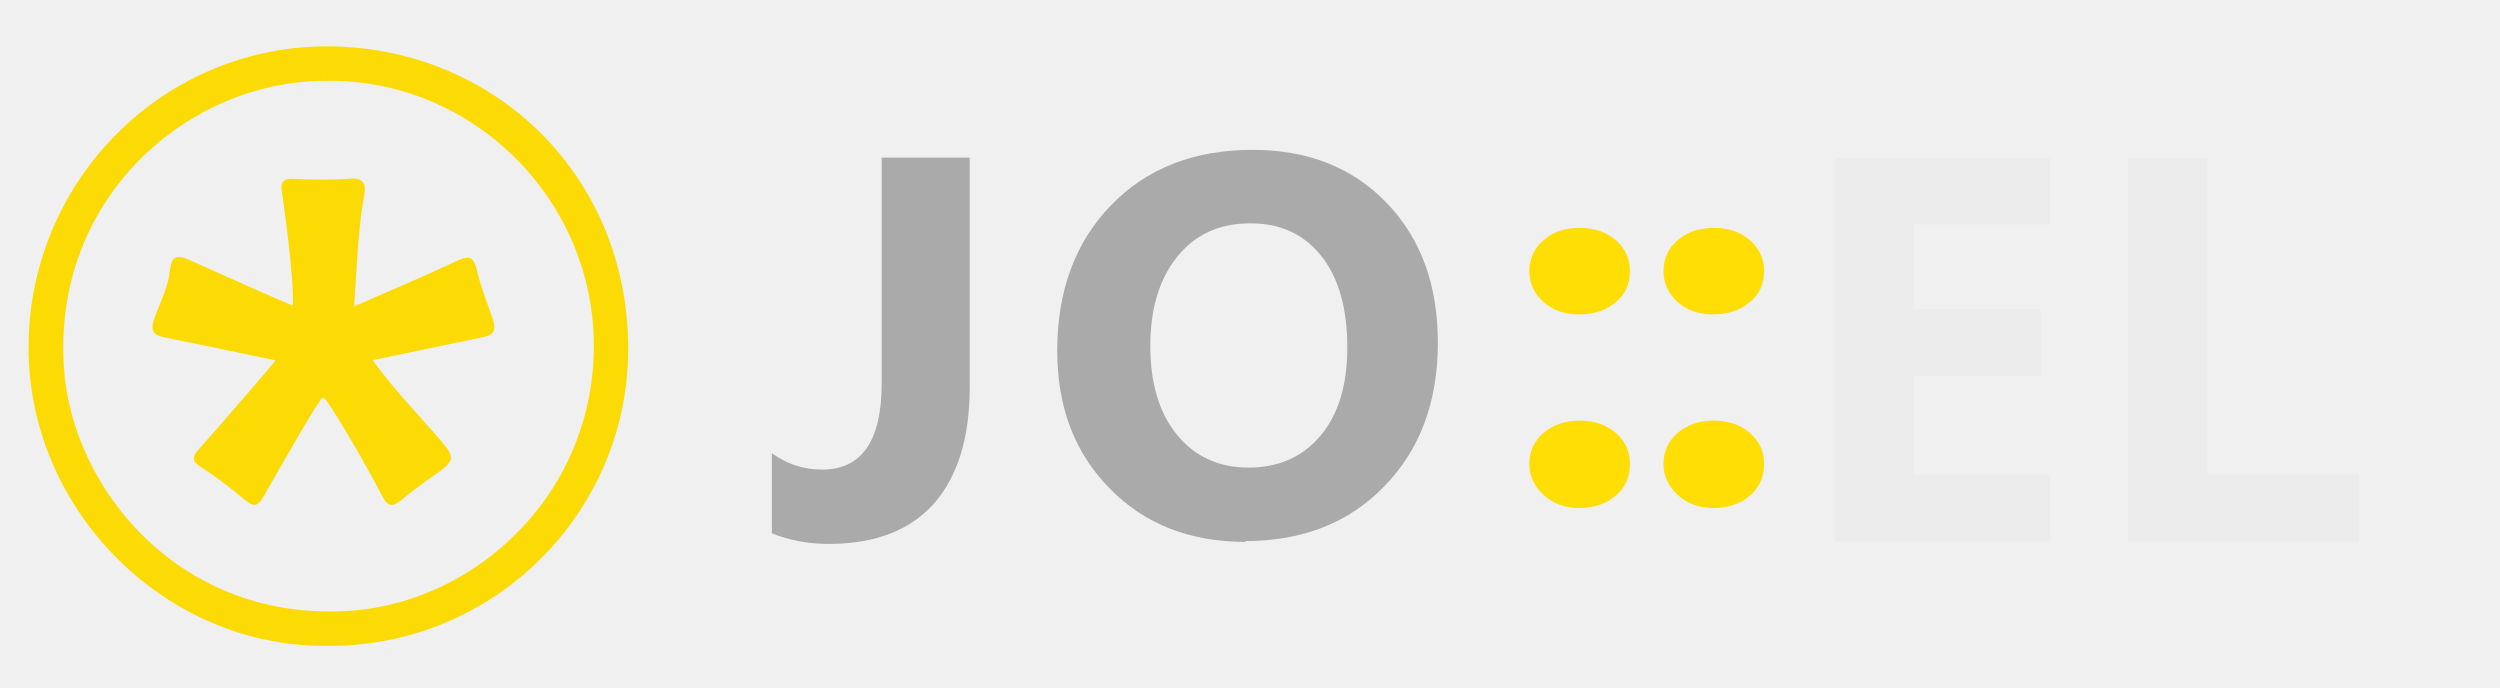
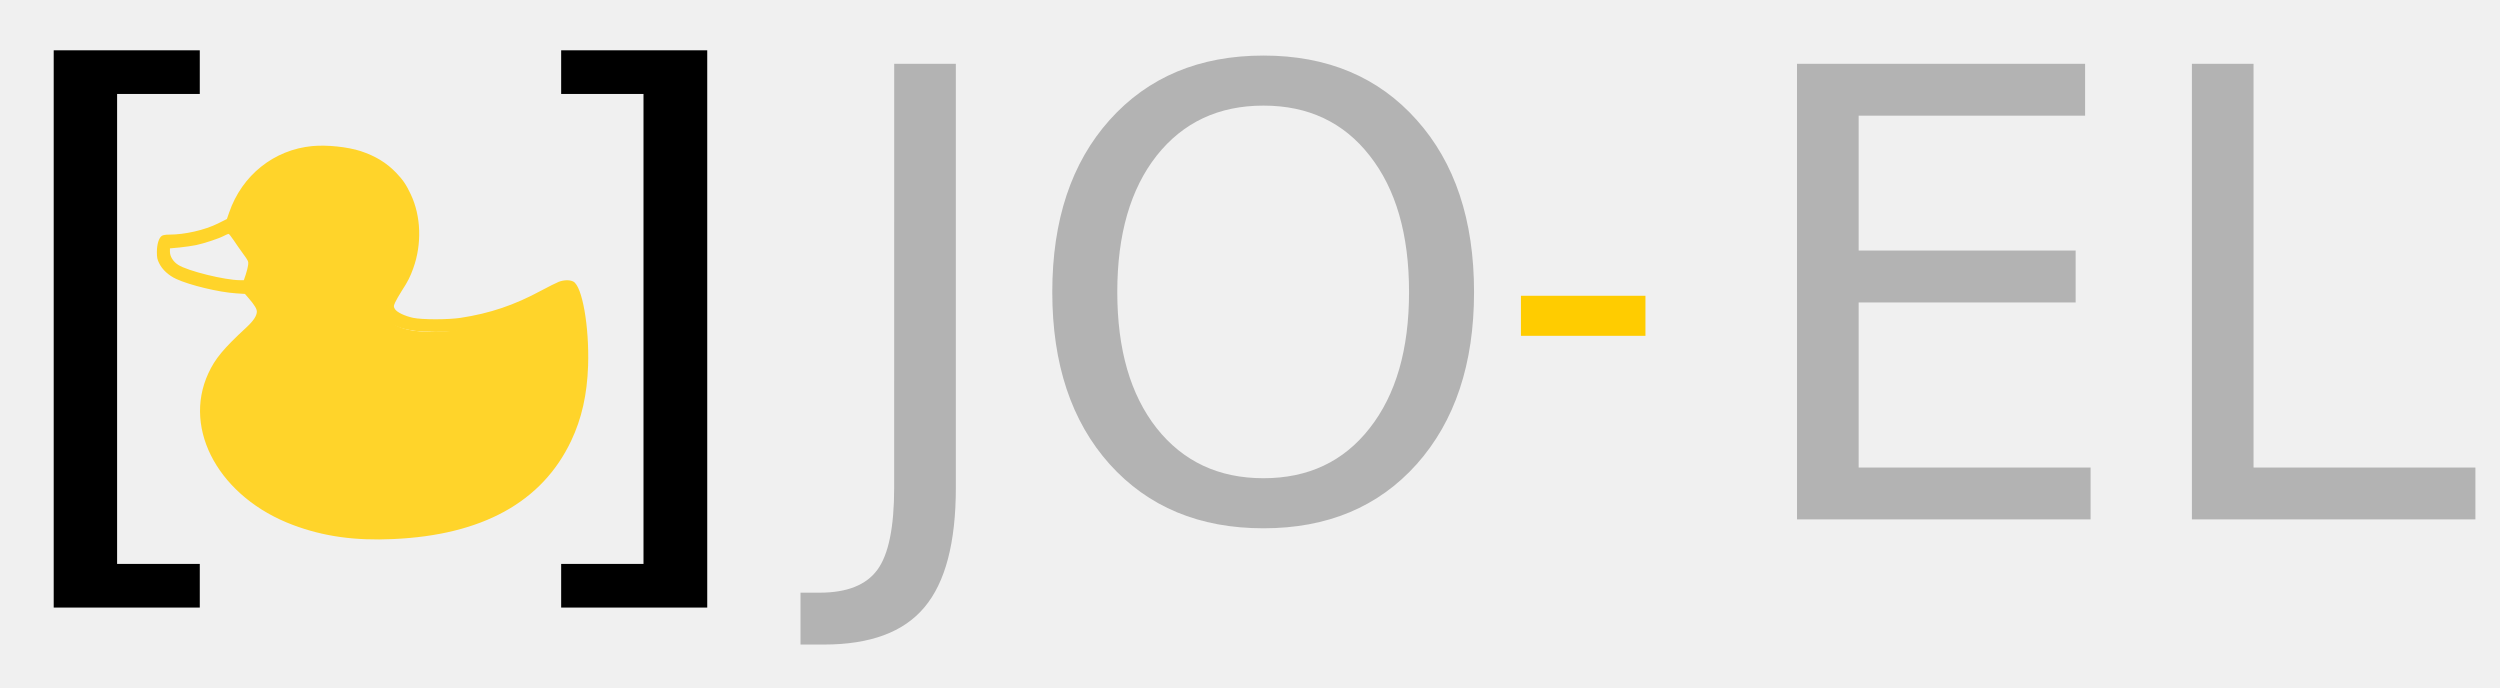
<svg xmlns="http://www.w3.org/2000/svg" width="160" height="44" version="1.1" id="svg24">
  <defs id="defs28" />
-   <g transform="matrix(.08265 0 0 -.0827 -18.736 55.375)" id="g6">
-     <path fill="#FCDB05" stroke="#FCDB05" stroke-width="10" d="M477.898 612.007c-107.844-.25-215.89-92.284-206.703-227.507 6.614-97.33 93.848-202.26 227.87-192.475 101.47 7.41 194.44 95.456 192.42 213.653-1.96 114.6-97.744 208.65-213.587 206.33m3.533-437.256c-123.62-2.002-228.5 102.77-227.64 227.46.87 125.882 103.18 228.238 229.38 226.488 124.6-1.727 225.85-98.733 224.96-230.748-.82-122.186-101.1-223.51-226.69-223.2" id="path2" />
-     <path fill="#fcdb05" d="M515.264 390.9c14.44-20.215 31.333-37.793 47.34-56.057 18.196-20.76 18.438-20.43-3.845-36.05-7.16-5.014-14.16-10.288-20.88-15.868-6.27-5.203-10.51-6.375-15.06 2.458-12.79 24.824-43.17 77.232-46.028 76.716-2.73-.5-32.438-53.09-46.36-77.37-4.567-7.97-8.044-6.92-14.116-1.95-10.807 8.84-21.825 17.57-33.59 25.03-7.504 4.75-7.585 8.08-2.073 14.2 18.23 20.26 57.116 65.45 59.423 68.69-28.8 5.974-56.39 11.873-84.065 17.355-10.37 2.055-13.786 4.4-9.2 16.78 4.32 11.65 10.353 23.38 11.56 36.02 1.067 11.187 6.41 11.39 14.473 7.76 24.793-11.16 77.644-34.635 80.63-35.575 1.073 21.123-7.233 79.865-8.628 88.975-1.027 6.686 1.18 9.43 8.496 9.157 14.638-.545 29.38-1.074 43.94.132 11.26.932 13.05-4.163 11.42-12.94-5.17-27.87-5.52-56.143-7.755-85.808 25.865 11.322 51.147 21.774 75.85 33.45 14 6.613 16.357 6.306 19.824-7.96 2.892-11.905 7.53-23.366 11.466-34.877 4.11-12.01-1.486-13.28-9.816-15.007-27.35-5.66-54.684-11.38-83.012-17.28" id="path4" />
+   <g aria-label="JO" id="text870" style="font-style:normal;font-variant:normal;font-weight:normal;font-stretch:normal;font-size:40px;line-height:1.25;font-family:'Miriam CLM';-inkscape-font-specification:'Miriam CLM';letter-spacing:0px;word-spacing:0px;fill:#000000;fill-opacity:1;stroke:none;stroke-width:1">
+     <path d="m 57.229,4.083 h 3.945 v 27.129 q 0,5.273 -2.012,7.656 -1.992,2.383 -6.426,2.383 h -1.504 v -3.32 h 1.23 q 2.617,0 3.691,-1.465 1.074,-1.465 1.074,-5.254 z" style="font-style:normal;font-variant:normal;font-weight:normal;font-stretch:normal;font-family:'Miriam CLM';-inkscape-font-specification:'Miriam CLM';fill:#b3b3b3;stroke-width:1" id="path856" />
+     <path d="m 80.862,6.759 q -4.297,0 -6.836,3.203 -2.52,3.203 -2.52,8.73 0,5.508 2.52,8.711 2.539,3.203 6.836,3.203 4.297,0 6.797,-3.203 2.52,-3.203 2.52,-8.711 0,-5.527 -2.52,-8.73 -2.5,-3.203 -6.797,-3.203 z m 0,-3.203 q 6.133,0 9.805,4.121 3.672,4.102 3.672,11.016 0,6.895 -3.672,11.016 -3.672,4.102 -9.805,4.102 -6.152,0 -9.844,-4.102 -3.672,-4.102 -3.672,-11.016 0,-6.914 3.672,-11.016 3.691,-4.121 9.844,-4.121 z" style="font-style:normal;font-variant:normal;font-weight:normal;font-stretch:normal;font-family:'Miriam CLM';-inkscape-font-specification:'Miriam CLM';fill:#b3b3b3;stroke-width:1" id="path858" />
  </g>
-   <g transform="matrix(.53656 0 0 .52273 46.09 -512.12)" id="g22">
-     <g fill="#ffde05" id="g16" transform="translate(-11.18235)">
-       <path d="m 113.6,1018.2 q -2.5,0 -4.2,-1.5 -1.7,-1.6 -1.7,-3.8 0,-2.3 1.7,-3.8 1.7,-1.5 4.3,-1.5 2.6,0 4.3,1.5 1.7,1.5 1.7,3.8 0,2.4 -1.7,3.8 -1.7,1.5 -4.4,1.5 z m 0,23.7 q -2.5,0 -4.2,-1.6 -1.7,-1.6 -1.7,-3.8 0,-2.3 1.7,-3.8 1.7,-1.5 4.3,-1.5 2.6,0 4.3,1.5 1.7,1.5 1.7,3.8 0,2.4 -1.7,3.9 -1.7,1.5 -4.4,1.5 z" id="path12" />
-       <path d="m 129.6,1018.2 q -2.5,0 -4.2,-1.5 -1.7,-1.6 -1.7,-3.8 0,-2.3 1.7,-3.8 1.7,-1.5 4.3,-1.5 2.6,0 4.3,1.5 1.7,1.5 1.7,3.8 0,2.4 -1.7,3.8 -1.7,1.5 -4.4,1.5 z m 0,23.7 q -2.5,0 -4.2,-1.6 -1.7,-1.6 -1.7,-3.8 0,-2.3 1.7,-3.8 1.7,-1.5 4.3,-1.5 2.6,0 4.3,1.5 1.7,1.5 1.7,3.8 0,2.4 -1.7,3.9 -1.7,1.5 -4.4,1.5 z" id="path14" />
-     </g>
-     <path fill="#aaaaaa" d="m 62.706,1046.05 q -10,0 -16.2,-6.5 -6.3,-6.5 -6.3,-16.9 0,-11 6.4,-17.8 6.4,-6.8 16.9,-6.8 9.9,0 16,6.5 6.1,6.5 6.1,17.1 0,10.9 -6.4,17.6 -6.3,6.7 -16.6,6.7 z m 0.5,-39 q -5.5,0 -8.7,4.1 -3.2,4.1 -3.2,10.9 0,6.9 3.2,10.9 3.2,4 8.5,4 5.4,0 8.6,-3.9 3.2,-3.9 3.2,-10.8 0,-7.2 -3.1,-11.2 -3.1,-4 -8.4,-4 z" id="path18" />
-     <path fill="#aaaaaa" d="m 29.769,1027.096 q 0,9.3 -4.3,14.3 -4.3,4.9 -12.5,4.9 -3.7,0 -6.8,-1.3 v -9.8 q 2.7,2 6,2 7.1,0 7.1,-10.6 v -27.6 h 10.5 v 28 z" id="path20" />
-     <text xml:space="preserve" style="font-style:normal;font-weight:normal;font-size:87.494px;line-height:1.25;font-family:sans-serif;fill:#000000;fill-opacity:1;stroke:none;stroke-width:2.187" x="130.637" y="1019.344" id="text34" transform="scale(0.9744689,1.0262)">
-       <tspan id="tspan32" x="130.637" y="1019.344" style="font-style:normal;font-variant:normal;font-weight:bold;font-stretch:normal;font-size:64.162px;font-family:sans-serif;-inkscape-font-specification:'sans-serif Bold';fill:#ececec;stroke-width:2.187">EL</tspan>
-     </text>
+   <text xml:space="preserve" style="font-style:normal;font-variant:normal;font-weight:normal;font-stretch:normal;font-size:40px;line-height:1.25;font-family:'OCR A Extended';-inkscape-font-specification:'OCR A Extended';letter-spacing:0px;word-spacing:0px;fill:#000000;fill-opacity:1;stroke:none;stroke-width:1" x="94.22" y="-16.53" id="text905">
+     <tspan id="tspan903" x="94.22" y="-16.53" style="stroke-width:1" />
+   </text>
+   <g aria-label="EL" id="text870-6" style="font-style:normal;font-variant:normal;font-weight:normal;font-stretch:normal;font-size:40px;line-height:1.25;font-family:'Miriam CLM';-inkscape-font-specification:'Miriam CLM';letter-spacing:0px;word-spacing:0px;fill:#000000;fill-opacity:1;stroke:none;stroke-width:1">
+     <path d="m 115.008,4.083 h 18.438 v 3.32 h -14.492 v 8.633 h 13.887 v 3.32 h -13.887 v 10.566 h 14.844 v 3.32 h -18.789 z" style="font-style:normal;font-variant:normal;font-weight:normal;font-stretch:normal;font-family:'Miriam CLM';-inkscape-font-specification:'Miriam CLM';fill:#b3b3b3;stroke-width:1" id="path861" />
+     <path d="m 140.282,4.083 h 3.945 V 29.923 h 14.199 v 3.32 h -18.145 z" style="font-style:normal;font-variant:normal;font-weight:normal;font-stretch:normal;font-family:'Miriam CLM';-inkscape-font-specification:'Miriam CLM';fill:#b3b3b3;stroke-width:1" id="path863" />
  </g>
+   <text xml:space="preserve" style="font-style:normal;font-variant:normal;font-weight:normal;font-stretch:normal;font-size:32.93px;line-height:1.25;font-family:Rubik;-inkscape-font-specification:Rubik;letter-spacing:0px;word-spacing:0px;fill:#ffcc00;fill-opacity:1;stroke:none;stroke-width:0.823" x="96.027" y="29.039" id="text930">
+     <tspan id="tspan928" x="96.027" y="29.039" style="font-style:normal;font-variant:normal;font-weight:normal;font-stretch:normal;font-family:Rubik;-inkscape-font-specification:Rubik;fill:#ffcc00;stroke-width:0.823">-</tspan>
+   </text>
+   <path d="m 20.001,9.347 c -2.467,0.232 -4.519,1.868 -5.339,4.265 l -0.14,0.405 -0.572,0.286 c -0.848,0.421 -2.116,0.713 -3.126,0.713 -0.227,0 -0.394,0.027 -0.47,0.081 -0.189,0.13 -0.313,0.54 -0.313,1.026 0,0.362 0.022,0.481 0.151,0.734 0.194,0.399 0.594,0.767 1.08,0.993 0.848,0.399 2.759,0.858 3.833,0.923 l 0.572,0.038 0.243,0.281 c 0.367,0.427 0.518,0.675 0.518,0.848 0,0.27 -0.216,0.594 -0.669,1.015 -1.479,1.366 -2.003,2.003 -2.435,2.937 -1.679,3.628 0.745,7.963 5.431,9.712 1.949,0.729 3.946,1.01 6.397,0.896 5.707,-0.254 9.534,-2.37 11.391,-6.284 0.68,-1.436 1.02,-2.959 1.085,-4.805 0.081,-2.505 -0.372,-5.096 -0.95,-5.393 -0.221,-0.114 -0.594,-0.108 -0.923,0.016 -0.151,0.059 -0.653,0.308 -1.123,0.561 -1.722,0.934 -3.293,1.463 -5.178,1.749 -0.804,0.119 -2.429,0.119 -3.012,0 -0.561,-0.119 -1.08,-0.372 -1.188,-0.583 -0.081,-0.146 -0.075,-0.178 0.027,-0.41 0.065,-0.14 0.254,-0.475 0.427,-0.745 0.383,-0.588 0.54,-0.901 0.729,-1.431 0.561,-1.555 0.502,-3.342 -0.157,-4.735 -0.292,-0.621 -0.491,-0.918 -0.94,-1.387 -0.61,-0.637 -1.333,-1.074 -2.267,-1.382 -0.826,-0.269 -2.16,-0.41 -3.083,-0.323 z m 1.803,0.923 c 1.296,0.173 2.51,0.804 3.174,1.652 0.675,0.869 0.972,1.771 0.972,2.986 0.005,1.209 -0.227,2.03 -0.858,3.061 -0.534,0.869 -0.653,1.096 -0.713,1.377 -0.189,0.848 0.518,1.549 1.857,1.836 0.448,0.097 0.718,0.113 1.62,0.113 1.269,0 2.149,-0.113 3.461,-0.448 1.409,-0.356 2.197,-0.686 4.33,-1.793 0.637,-0.329 0.594,-0.345 0.761,0.281 0.367,1.355 0.486,3.936 0.248,5.48 -0.637,4.184 -3.239,7.067 -7.418,8.212 -2.235,0.61 -5.204,0.804 -7.418,0.481 -3.736,-0.551 -6.83,-2.678 -7.817,-5.377 -0.232,-0.626 -0.319,-1.145 -0.319,-1.857 0,-1.436 0.594,-2.715 1.798,-3.86 1.636,-1.549 1.765,-1.722 1.809,-2.418 0.027,-0.421 -0.113,-0.74 -0.583,-1.296 l -0.324,-0.389 0.162,-0.481 c 0.216,-0.637 0.254,-1.047 0.14,-1.387 -0.048,-0.151 -0.308,-0.561 -0.605,-0.966 -0.821,-1.107 -0.81,-1.085 -0.507,-1.846 0.367,-0.907 1.074,-1.836 1.846,-2.418 1.145,-0.865 2.597,-1.172 4.384,-0.94 z m -6.862,5.086 c 0.14,0.216 0.416,0.605 0.61,0.875 0.34,0.464 0.356,0.497 0.329,0.729 -0.016,0.135 -0.086,0.405 -0.151,0.605 l -0.124,0.367 h -0.232 c -0.972,0 -3.363,-0.588 -3.974,-0.983 -0.313,-0.2 -0.524,-0.534 -0.524,-0.837 v -0.216 l 0.637,-0.059 c 0.346,-0.038 0.815,-0.103 1.037,-0.151 0.513,-0.108 1.431,-0.41 1.765,-0.583 0.14,-0.075 0.286,-0.135 0.313,-0.135 0.032,5.38e-4 0.168,0.173 0.313,0.389 z" id="path4" style="fill:#ffd42a;stroke-width:0.003" />
+   <g aria-label="[ ]" transform="scale(1.06249,0.9411856)" id="text848" style="font-style:normal;font-variant:normal;font-weight:normal;font-stretch:normal;font-size:42.5px;line-height:1.25;font-family:sans-serif;-inkscape-font-specification:sans-serif;letter-spacing:0px;word-spacing:0px;fill:#000000;fill-opacity:1;stroke:none;stroke-width:1.062">
+     <path d="M 3.235,3.421 H 12.034 V 6.389 H 7.054 V 38.346 h 4.98 v 2.968 H 3.235 Z" style="stroke-width:1.062" id="path873" />
+     <path d="M 42.601,3.421 V 41.314 h -8.799 v -2.968 h 4.96 V 6.389 h -4.96 V 3.421 Z" style="stroke-width:1.062" id="path875" />
+   </g>
+   <path style="fill:#ffffff;stroke-width:0.184" d="m 20.934,33.263 c -1.673,-0.359 -4.031,-1.571 -5.118,-2.629 -0.499,-0.486 -1.14,-1.33 -1.426,-1.877 -0.444,-0.849 -0.52,-1.208 -0.521,-2.463 -0.001,-1.802 0.224,-2.273 1.937,-4.042 0.685,-0.708 1.332,-1.513 1.437,-1.791 0.211,-0.555 0.022,-1.277 -0.479,-1.83 -0.235,-0.259 -0.252,-0.454 -0.093,-1.078 0.225,-0.886 0.181,-1.043 -0.654,-2.31 l -0.625,-0.949 0.356,-0.806 c 0.501,-1.133 1.413,-2.106 2.505,-2.675 0.8,-0.416 1.162,-0.486 2.509,-0.485 1.351,0.001 1.723,0.075 2.631,0.518 2.612,1.278 3.202,4.022 1.552,7.217 -0.755,1.463 -0.78,1.559 -0.517,2.035 0.505,0.914 1.491,1.238 3.669,1.207 2.275,-0.032 4.311,-0.561 6.609,-1.716 0.8,-0.402 1.499,-0.659 1.553,-0.571 0.054,0.088 0.181,0.727 0.281,1.421 0.524,3.626 -0.153,6.715 -2.013,9.178 -0.823,1.09 -2.715,2.411 -4.28,2.987 -2.439,0.898 -6.766,1.203 -9.313,0.656 z" id="path860" />
+   <path style="fill:#ffffff;stroke-width:0.184" d="m 20.606,33.178 c -2.79,-0.731 -5.346,-2.557 -6.294,-4.496 -0.364,-0.745 -0.448,-1.196 -0.445,-2.388 0.005,-1.8 0.183,-2.166 2.025,-4.166 1.18,-1.282 1.368,-1.577 1.364,-2.149 -0.002,-0.369 -0.161,-0.867 -0.359,-1.123 -0.288,-0.374 -0.335,-0.648 -0.252,-1.469 0.096,-0.939 0.056,-1.077 -0.56,-1.97 -0.364,-0.528 -0.663,-1.048 -0.663,-1.155 0,-0.38 0.759,-1.676 1.391,-2.375 2.209,-2.445 6.981,-2.039 8.525,0.725 0.386,0.691 0.462,1.068 0.462,2.303 0,1.372 -0.056,1.589 -0.793,3.07 -0.728,1.463 -0.774,1.635 -0.551,2.087 0.435,0.885 1.288,1.172 3.47,1.172 2.395,0 4.125,-0.41 6.523,-1.546 0.948,-0.449 1.761,-0.754 1.808,-0.678 0.188,0.305 0.468,2.575 0.467,3.785 -0.004,2.528 -0.92,5.317 -2.3,7.002 -0.783,0.956 -2.752,2.275 -4.178,2.801 -2.617,0.964 -7.122,1.231 -9.64,0.571 z" id="path862" />
+   <path style="fill:#ffffff;stroke-width:0.184" d="m 20.624,33.194 c -4.406,-1.194 -7.067,-4.028 -6.808,-7.252 0.104,-1.296 0.584,-2.348 1.431,-3.138 1.084,-1.011 2.014,-2.312 2.013,-2.817 -3.77e-4,-0.269 -0.162,-0.754 -0.36,-1.077 -0.283,-0.465 -0.336,-0.784 -0.249,-1.516 0.101,-0.851 0.054,-1.011 -0.574,-1.956 -0.478,-0.719 -0.652,-1.154 -0.579,-1.444 0.178,-0.71 1.268,-2.17 2.08,-2.786 1.409,-1.069 3.853,-1.248 5.727,-0.419 1.818,0.804 2.494,1.949 2.487,4.21 -0.005,1.459 -0.056,1.662 -0.772,3.099 -0.719,1.443 -0.75,1.569 -0.505,2.043 0.386,0.746 1.459,1.103 3.318,1.103 2.505,0 4.805,-0.6 7.463,-1.947 0.475,-0.241 0.906,-0.368 0.959,-0.283 0.273,0.441 0.508,3.068 0.414,4.617 -0.209,3.427 -1.47,5.903 -3.884,7.626 -2.234,1.594 -4.08,2.106 -7.994,2.216 -2.417,0.068 -3.046,0.026 -4.167,-0.278 z" id="path864" />
+   <path style="fill:#ffd42a;stroke-width:0.184" d="m 21.339,33.892 c -4.554,-0.983 -8.011,-4.685 -7.782,-8.005 0.098,-1.424 0.384,-2.45 1.53,-3.68 1.934,-2.077 2.212,-2.146 1.526,-3.168 -0.303,-0.452 -0.348,-0.91 -0.252,-1.705 0.109,-0.901 0.024,-0.996 -0.594,-1.926 -0.366,-0.551 -0.664,-1.152 -0.663,-1.28 0.004,-0.485 1.161,-2.19 1.913,-2.835 1.498,-1.282 4.379,-1.685 6.45,-0.794 2.588,1.114 3.705,4.303 2.171,7.35 -0.814,1.617 -1.384,2.116 -0.663,2.723 0.689,0.579 1.782,0.754 3.84,0.612 2.016,-0.139 4.533,-2.578 6.978,-2.34 l 0.313,-0.374 0.477,0.092 c 0,0 0.86,5.463 0.547,6.929 -0.828,3.879 -3.537,6.726 -7.584,7.733 -1.37,0.341 -7.051,0.916 -8.206,0.667 z" id="path866" />
</svg>
